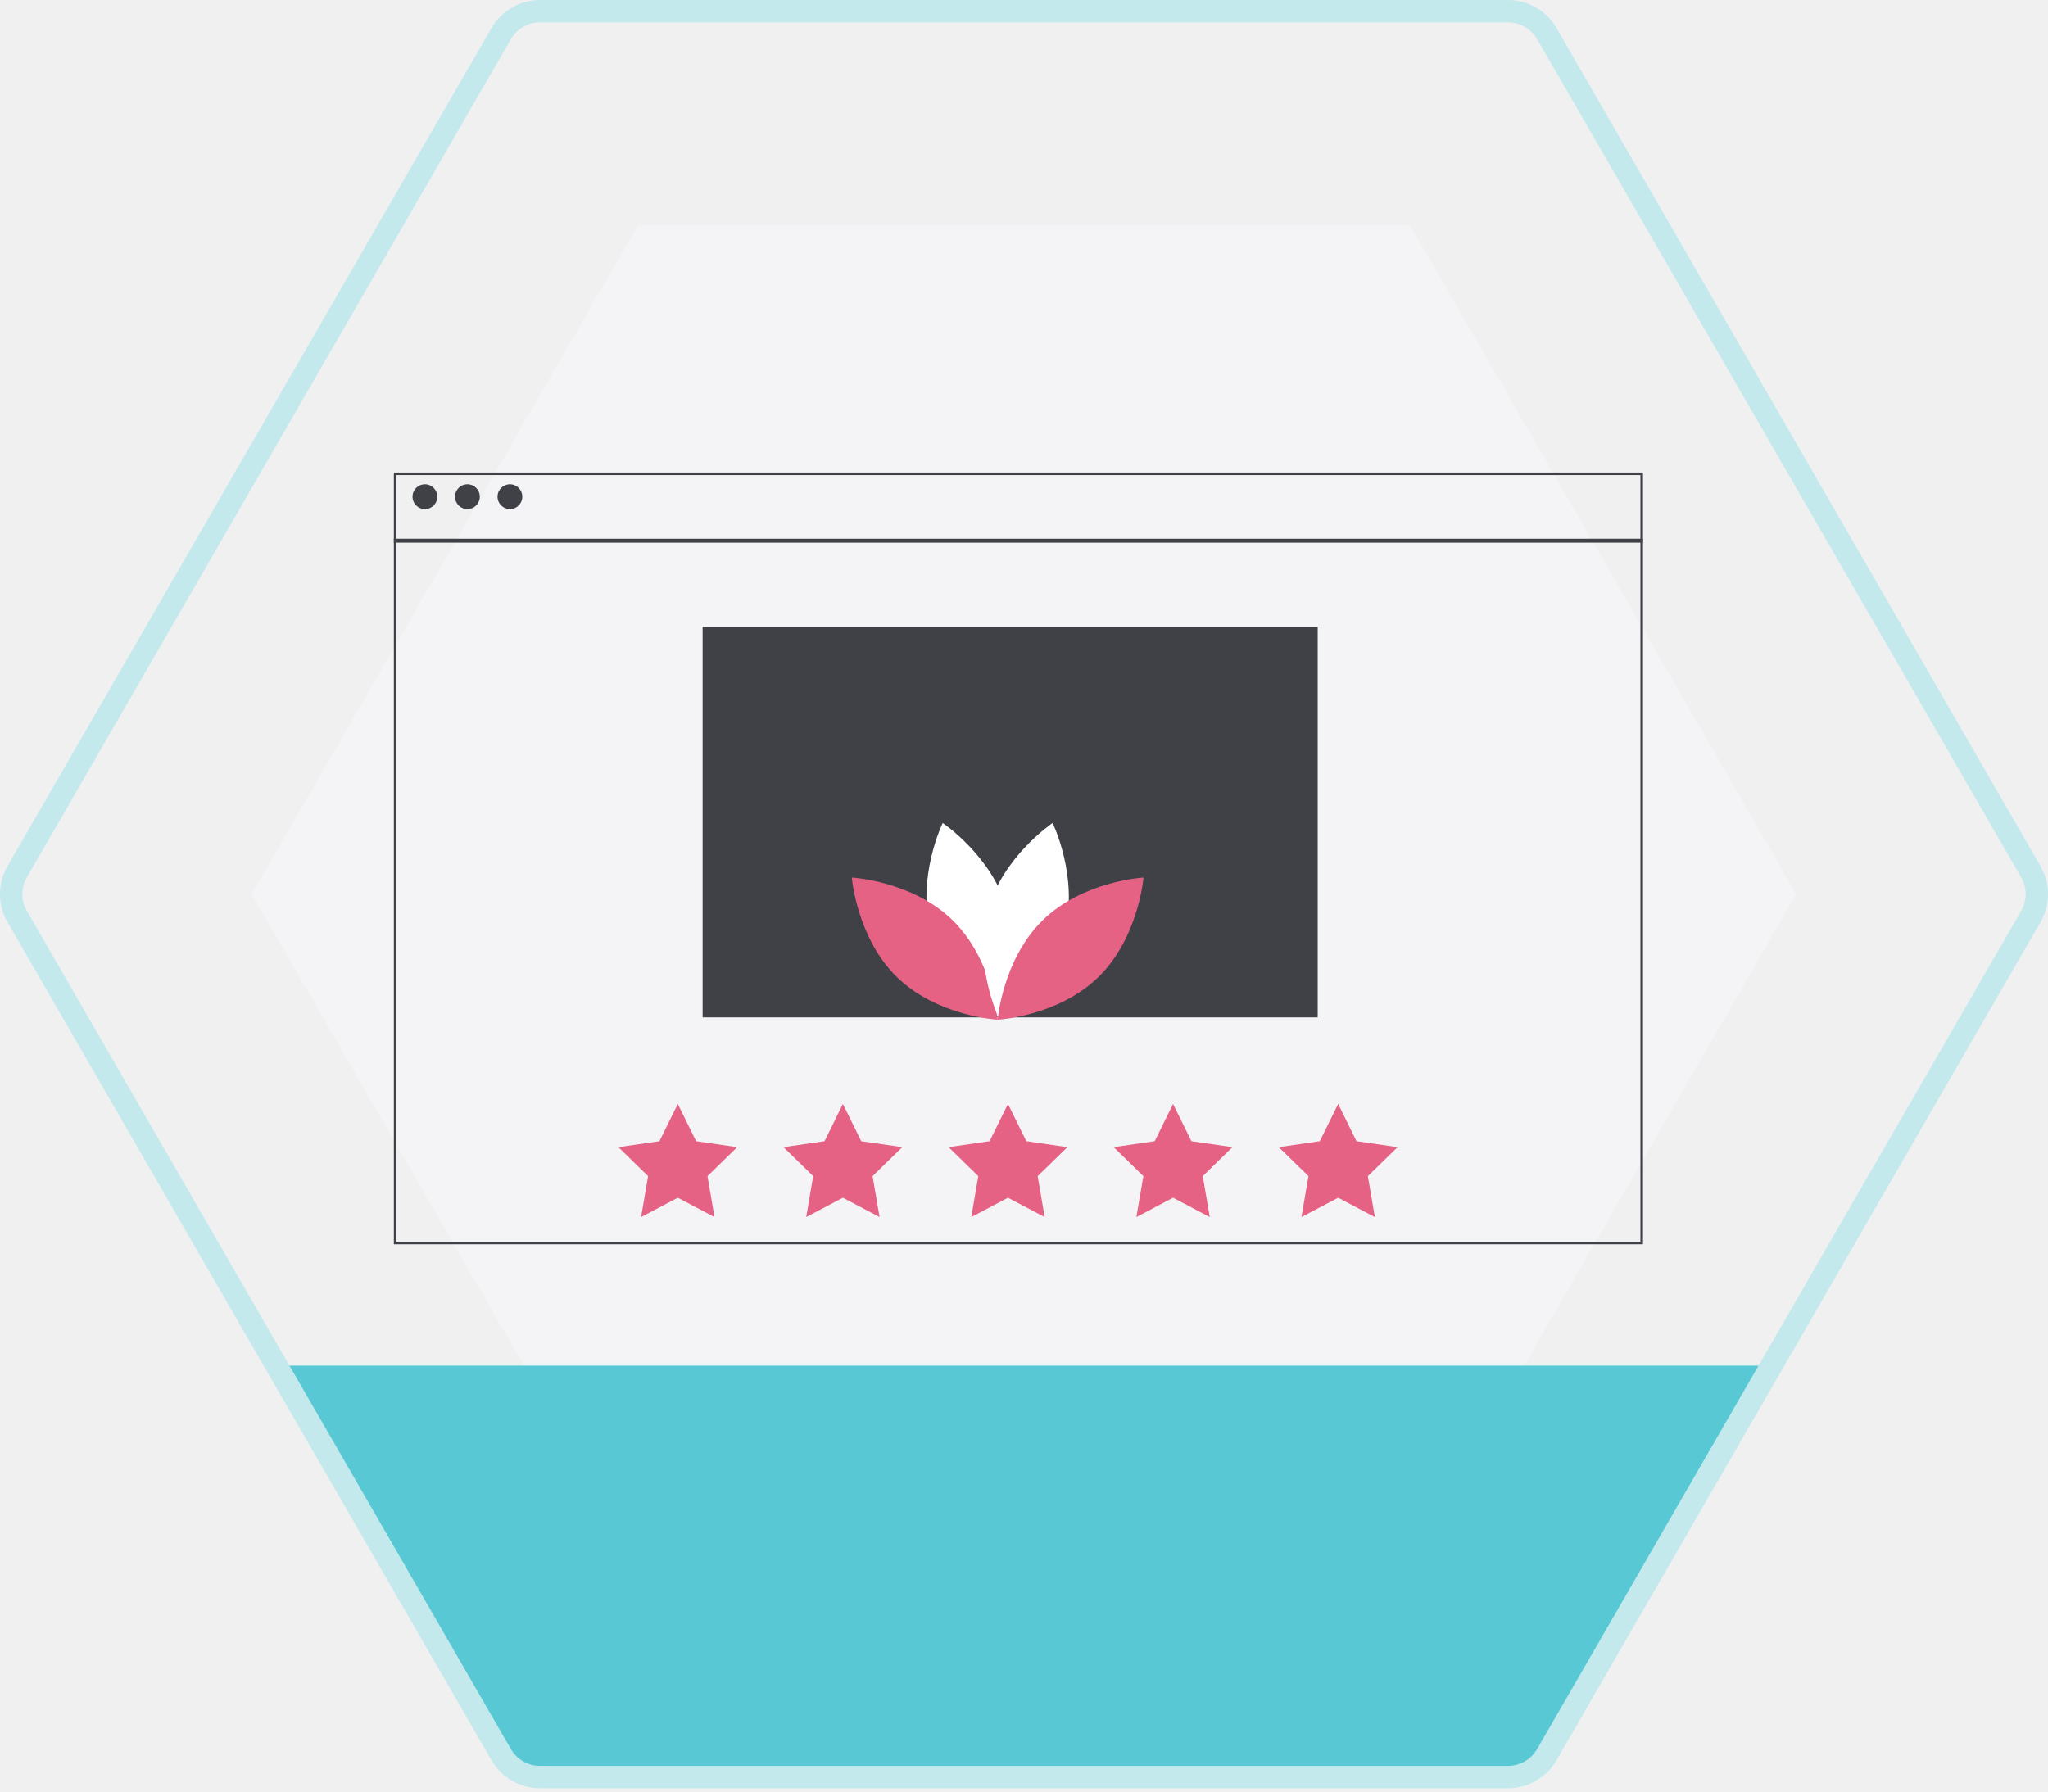
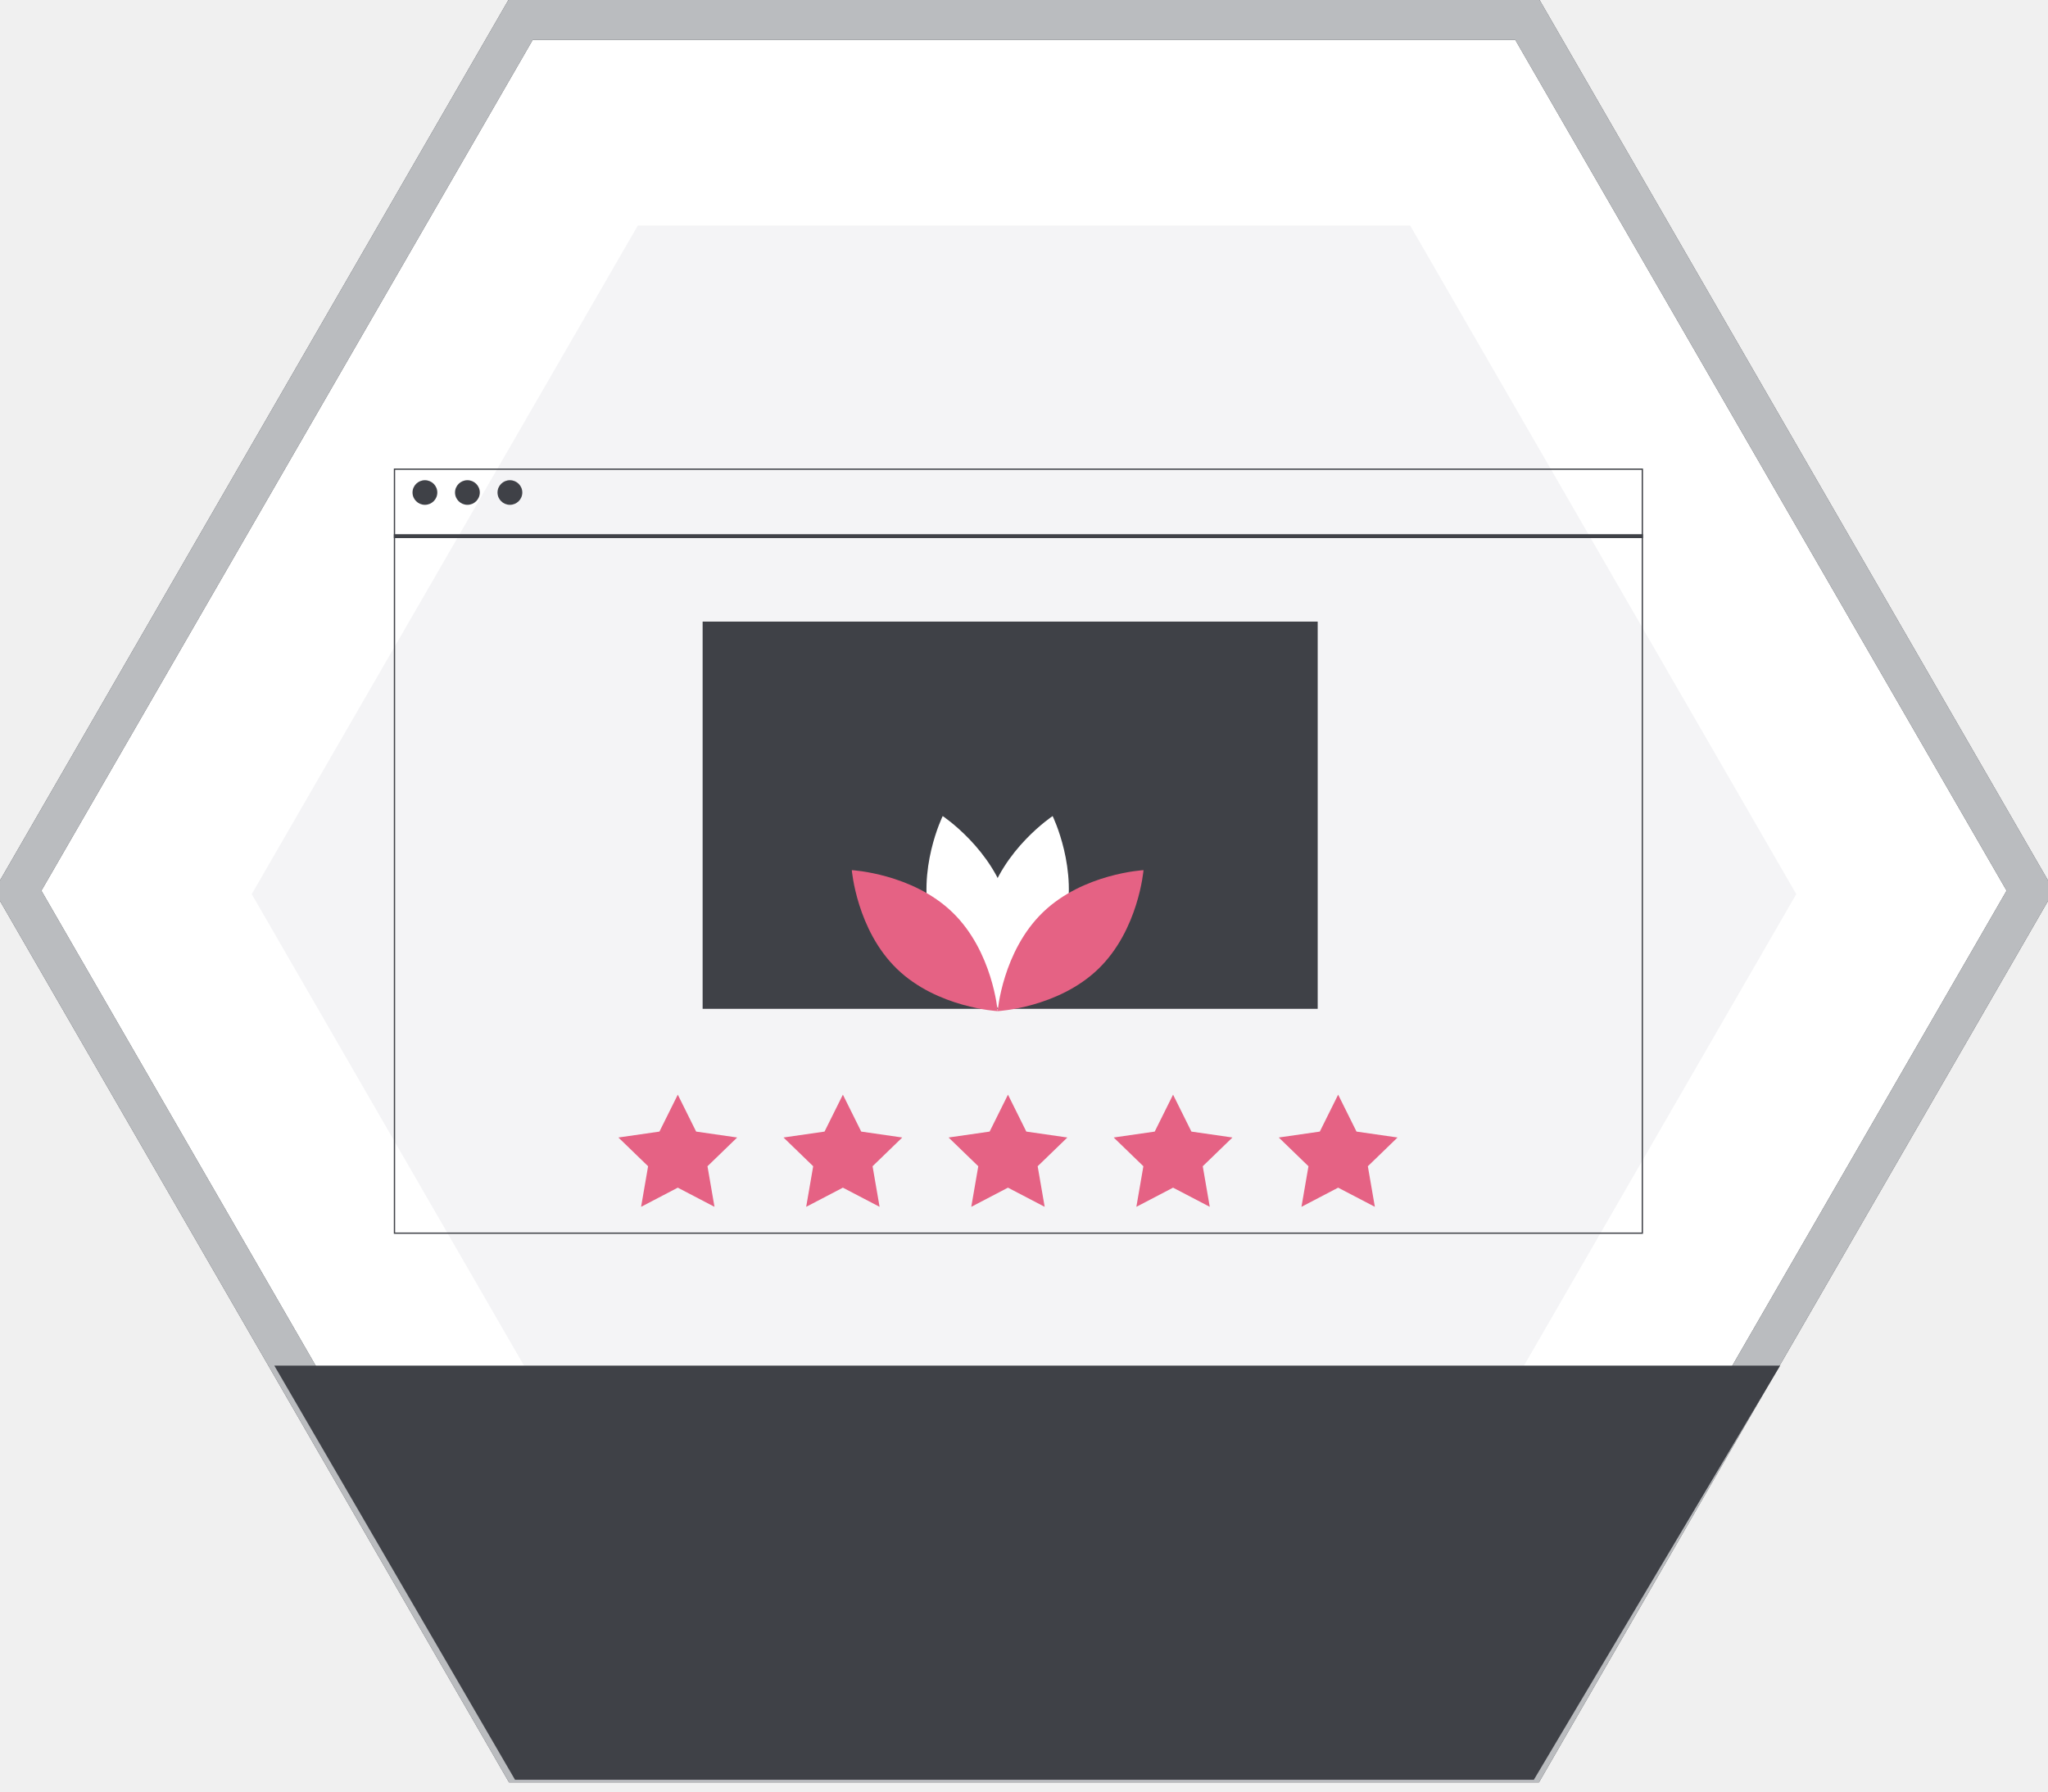
- <svg xmlns="http://www.w3.org/2000/svg" width="200" height="175" viewBox="0 0 200 175" fill="none">
-   <path d="M62.292 152.65H137.708L175.417 87.337L137.708 22.024H62.292L24.583 87.337L62.292 152.65Z" fill="#F4F4F6" />
-   <path d="M26.787 133.39H173.845L149.791 173.845H50.295L26.787 133.39Z" fill="#58C9D4" />
-   <path d="M147.268 174.674H52.732C51.773 174.673 50.831 174.419 50 173.94C49.169 173.46 48.479 172.771 47.998 171.941L0.73 90.07C0.252 89.238 0 88.296 0 87.337C0 86.377 0.252 85.435 0.73 84.603L47.998 2.733C48.479 1.903 49.169 1.214 50 0.734C50.831 0.255 51.773 0.002 52.732 0H147.268C148.227 0.002 149.169 0.255 150 0.734C150.831 1.214 151.521 1.903 152.002 2.733L199.27 84.603C199.748 85.435 200 86.377 200 87.337C200 88.296 199.748 89.238 199.27 90.07L152.002 171.941C151.521 172.771 150.831 173.46 150 173.94C149.169 174.419 148.227 174.673 147.268 174.674ZM52.732 2.187C52.157 2.188 51.591 2.34 51.093 2.627C50.594 2.915 50.18 3.329 49.891 3.827L2.624 85.697C2.337 86.195 2.186 86.761 2.186 87.337C2.186 87.912 2.337 88.478 2.624 88.977L49.891 170.847C50.18 171.345 50.594 171.759 51.093 172.047C51.591 172.335 52.157 172.486 52.732 172.487H147.268C147.843 172.487 148.408 172.335 148.907 172.047C149.405 171.759 149.82 171.345 150.108 170.847L197.376 88.977C197.663 88.478 197.814 87.912 197.814 87.337C197.814 86.761 197.663 86.195 197.376 85.697L150.108 3.827C149.82 3.329 149.405 2.915 148.907 2.627C148.409 2.34 147.843 2.188 147.268 2.187L52.732 2.187Z" fill="#C4E9ED" />
-   <path d="M38.587 46.279H160.323V121.413H38.587V46.279Z" stroke="#3F4147" stroke-width="0.25" />
-   <path d="M160.448 53.007H38.462V52.622H160.448V53.007Z" fill="#3F4147" />
-   <path d="M41.496 49.728C42.164 49.728 42.706 49.185 42.706 48.516C42.706 47.846 42.164 47.303 41.496 47.303C40.827 47.303 40.285 47.846 40.285 48.516C40.285 49.185 40.827 49.728 41.496 49.728Z" fill="#3F4147" />
-   <path d="M45.646 49.728C46.314 49.728 46.856 49.185 46.856 48.516C46.856 47.846 46.314 47.303 45.646 47.303C44.977 47.303 44.435 47.846 44.435 48.516C44.435 49.185 44.977 49.728 45.646 49.728Z" fill="#3F4147" />
-   <path d="M49.796 49.728C50.465 49.728 51.006 49.185 51.006 48.516C51.006 47.846 50.465 47.303 49.796 47.303C49.127 47.303 48.586 47.846 48.586 48.516C48.586 49.185 49.127 49.728 49.796 49.728Z" fill="#3F4147" />
-   <path d="M66.191 107.832L67.982 111.469L71.989 112.052L69.09 114.883L69.774 118.88L66.191 116.993L62.607 118.88L63.291 114.883L60.392 112.052L64.398 111.469L66.191 107.832Z" fill="#E56284" />
-   <path d="M82.313 107.832L84.105 111.469L88.112 112.052L85.212 114.883L85.897 118.88L82.313 116.993L78.729 118.88L79.413 114.883L76.514 112.052L80.521 111.469L82.313 107.832Z" fill="#E56284" />
-   <path d="M98.435 107.832L100.227 111.469L104.234 112.052L101.334 114.883L102.019 118.88L98.435 116.993L94.851 118.88L95.535 114.883L92.636 112.052L96.643 111.469L98.435 107.832Z" fill="#E56284" />
-   <path d="M114.557 107.832L116.349 111.469L120.356 112.052L117.457 114.883L118.141 118.88L114.557 116.993L110.973 118.88L111.658 114.883L108.758 112.052L112.765 111.469L114.557 107.832Z" fill="#E56284" />
-   <path d="M130.68 107.832L132.471 111.469L136.478 112.052L133.579 114.883L134.263 118.88L130.68 116.993L127.095 118.88L127.78 114.883L124.881 112.052L128.888 111.469L130.68 107.832Z" fill="#E56284" />
-   <path d="M128.681 61.231H68.615V99.376H128.681V61.231Z" fill="#3F4147" />
-   <path d="M90.908 91.014C92.341 96.321 97.251 99.608 97.251 99.608C97.251 99.608 99.837 94.29 98.403 88.983C96.97 83.676 92.06 80.389 92.06 80.389C92.06 80.389 89.474 85.707 90.908 91.014Z" fill="white" />
-   <path d="M93.014 89.874C96.947 93.709 97.428 99.604 97.428 99.604C97.428 99.604 91.531 99.282 87.598 95.446C83.665 91.611 83.184 85.716 83.184 85.716C83.184 85.716 89.081 86.038 93.014 89.874Z" fill="#E56284" />
-   <path d="M103.948 91.014C102.514 96.321 97.605 99.608 97.605 99.608C97.605 99.608 95.019 94.29 96.452 88.983C97.886 83.676 102.795 80.389 102.795 80.389C102.795 80.389 105.381 85.707 103.948 91.014Z" fill="white" />
-   <path d="M101.841 89.874C97.908 93.709 97.428 99.604 97.428 99.604C97.428 99.604 103.324 99.282 107.257 95.446C111.191 91.611 111.671 85.716 111.671 85.716C111.671 85.716 105.774 86.038 101.841 89.874Z" fill="#E56284" />
+ <svg xmlns="http://www.w3.org/2000/svg" class="badge me" width="400" height="350" viewBox="0 0 400 350" fill="none">
+   <path class="badge-border--hidden" fill="#FFFFFF" d="M298.268 3.795L396.536 174L298.268 344.205L101.732 344.205L3.464 174L101.732 3.795L298.268 3.795Z" stroke="#3F4147" stroke-width="8" />
+   <path class="badge-border" d="M298.268 3.795L396.536 174L298.268 344.205L101.732 344.205L3.464 174L101.732 3.795L298.268 3.795Z" stroke="#BABCBF" stroke-width="8" />
+   <path class="badge__bg" d="M124.583 305.3H275.416L350.833 174.674L275.417 44.049H124.583L49.166 174.674L124.583 305.3Z" fill="#F4F4F6" />
+   <path d="M53.575 266.78H347.689L299.581 347.689H100.589L53.575 266.78Z" fill="#3F4147" />
+   <path d="M77.048 240.907V91.656H320.77V240.907H77.048Z" stroke="#3F4147" stroke-width="0.25" />
+   <path d="M320.895 105.122H76.923V104.36H320.895V105.122Z" fill="#3F4147" />
+   <path d="M82.991 98.62C84.328 98.62 85.412 97.543 85.412 96.216C85.412 94.888 84.328 93.811 82.991 93.811C81.654 93.811 80.57 94.888 80.57 96.216C80.57 97.543 81.654 98.62 82.991 98.62Z" fill="#3F4147" />
+   <path d="M91.291 98.62C92.629 98.62 93.712 97.543 93.712 96.216C93.712 94.888 92.629 93.811 91.291 93.811C89.954 93.811 88.871 94.888 88.871 96.216C88.871 97.543 89.954 98.62 91.291 98.62Z" fill="#3F4147" />
+   <path d="M99.592 98.62C100.929 98.62 102.013 97.543 102.013 96.216C102.013 94.888 100.929 93.811 99.592 93.811C98.255 93.811 97.171 94.888 97.171 96.216C97.171 97.543 98.255 98.62 99.592 98.62Z" fill="#3F4147" />
+   <g class="flower">
+     <path class="bg" d="M257.362 121.432H137.231V197.081H257.362V121.432Z" fill="#3F4147" />
+     <path class="leaf white left" d="M181.816 180.497C184.682 191.023 194.502 197.541 194.502 197.541C194.502 197.541 199.673 186.995 196.806 176.469C193.94 165.944 184.12 159.425 184.12 159.425C184.12 159.425 178.949 169.972 181.816 180.497Z" fill="white" />
+     <path class="leaf white right" d="M207.895 180.497C205.028 191.023 195.209 197.541 195.209 197.541C195.209 197.541 190.038 186.995 192.904 176.469C195.771 165.944 205.591 159.425 205.591 159.425C205.591 159.425 210.762 169.972 207.895 180.497Z" fill="white" />
+     <path class="leaf pink left" d="M186.028 178.235C193.894 185.841 194.855 197.533 194.855 197.533C194.855 197.533 183.062 196.893 175.196 189.287C167.329 181.682 166.368 169.99 166.368 169.99C166.368 169.99 178.162 170.629 186.028 178.235Z" fill="#E56284" />
+     <path class="leaf pink right" d="M203.682 178.235C195.816 185.841 194.855 197.533 194.855 197.533C194.855 197.533 206.648 196.893 214.515 189.287C222.381 181.682 223.342 169.99 223.342 169.99C223.342 169.99 211.549 170.629 203.682 178.235Z" fill="#E56284" />
+   </g>
+   <g class="stars">
+     <path d="M132.381 213.85L135.965 221.063L143.979 222.219L138.18 227.834L139.549 235.761L132.381 232.018L125.213 235.761L126.582 227.834L120.783 222.219L128.797 221.063L132.381 213.85Z" fill="#E56284" />
+     <path d="M164.626 213.85L168.209 221.063L176.223 222.219L170.424 227.834L171.793 235.761L164.626 232.018L157.458 235.761L158.826 227.834L153.028 222.219L161.042 221.063L164.626 213.85Z" fill="#E56284" />
+     <path d="M196.87 213.85L200.454 221.063L208.468 222.219L202.669 227.834L204.038 235.761L196.87 232.018L189.702 235.761L191.071 227.834L185.272 222.219L193.286 221.063L196.87 213.85Z" fill="#E56284" />
+     <path d="M229.115 213.85L232.698 221.063L240.712 222.219L234.913 227.834L236.282 235.761L229.115 232.018L221.947 235.761L223.316 227.834L217.517 222.219L225.531 221.063L229.115 213.85Z" fill="#E56284" />
+     <path d="M261.359 213.85L264.943 221.063L272.957 222.219L267.158 227.834L268.527 235.761L261.359 232.018L254.191 235.761L255.56 227.834L249.761 222.219L257.775 221.063L261.359 213.85Z" fill="#E56284" />
+   </g>
</svg>
